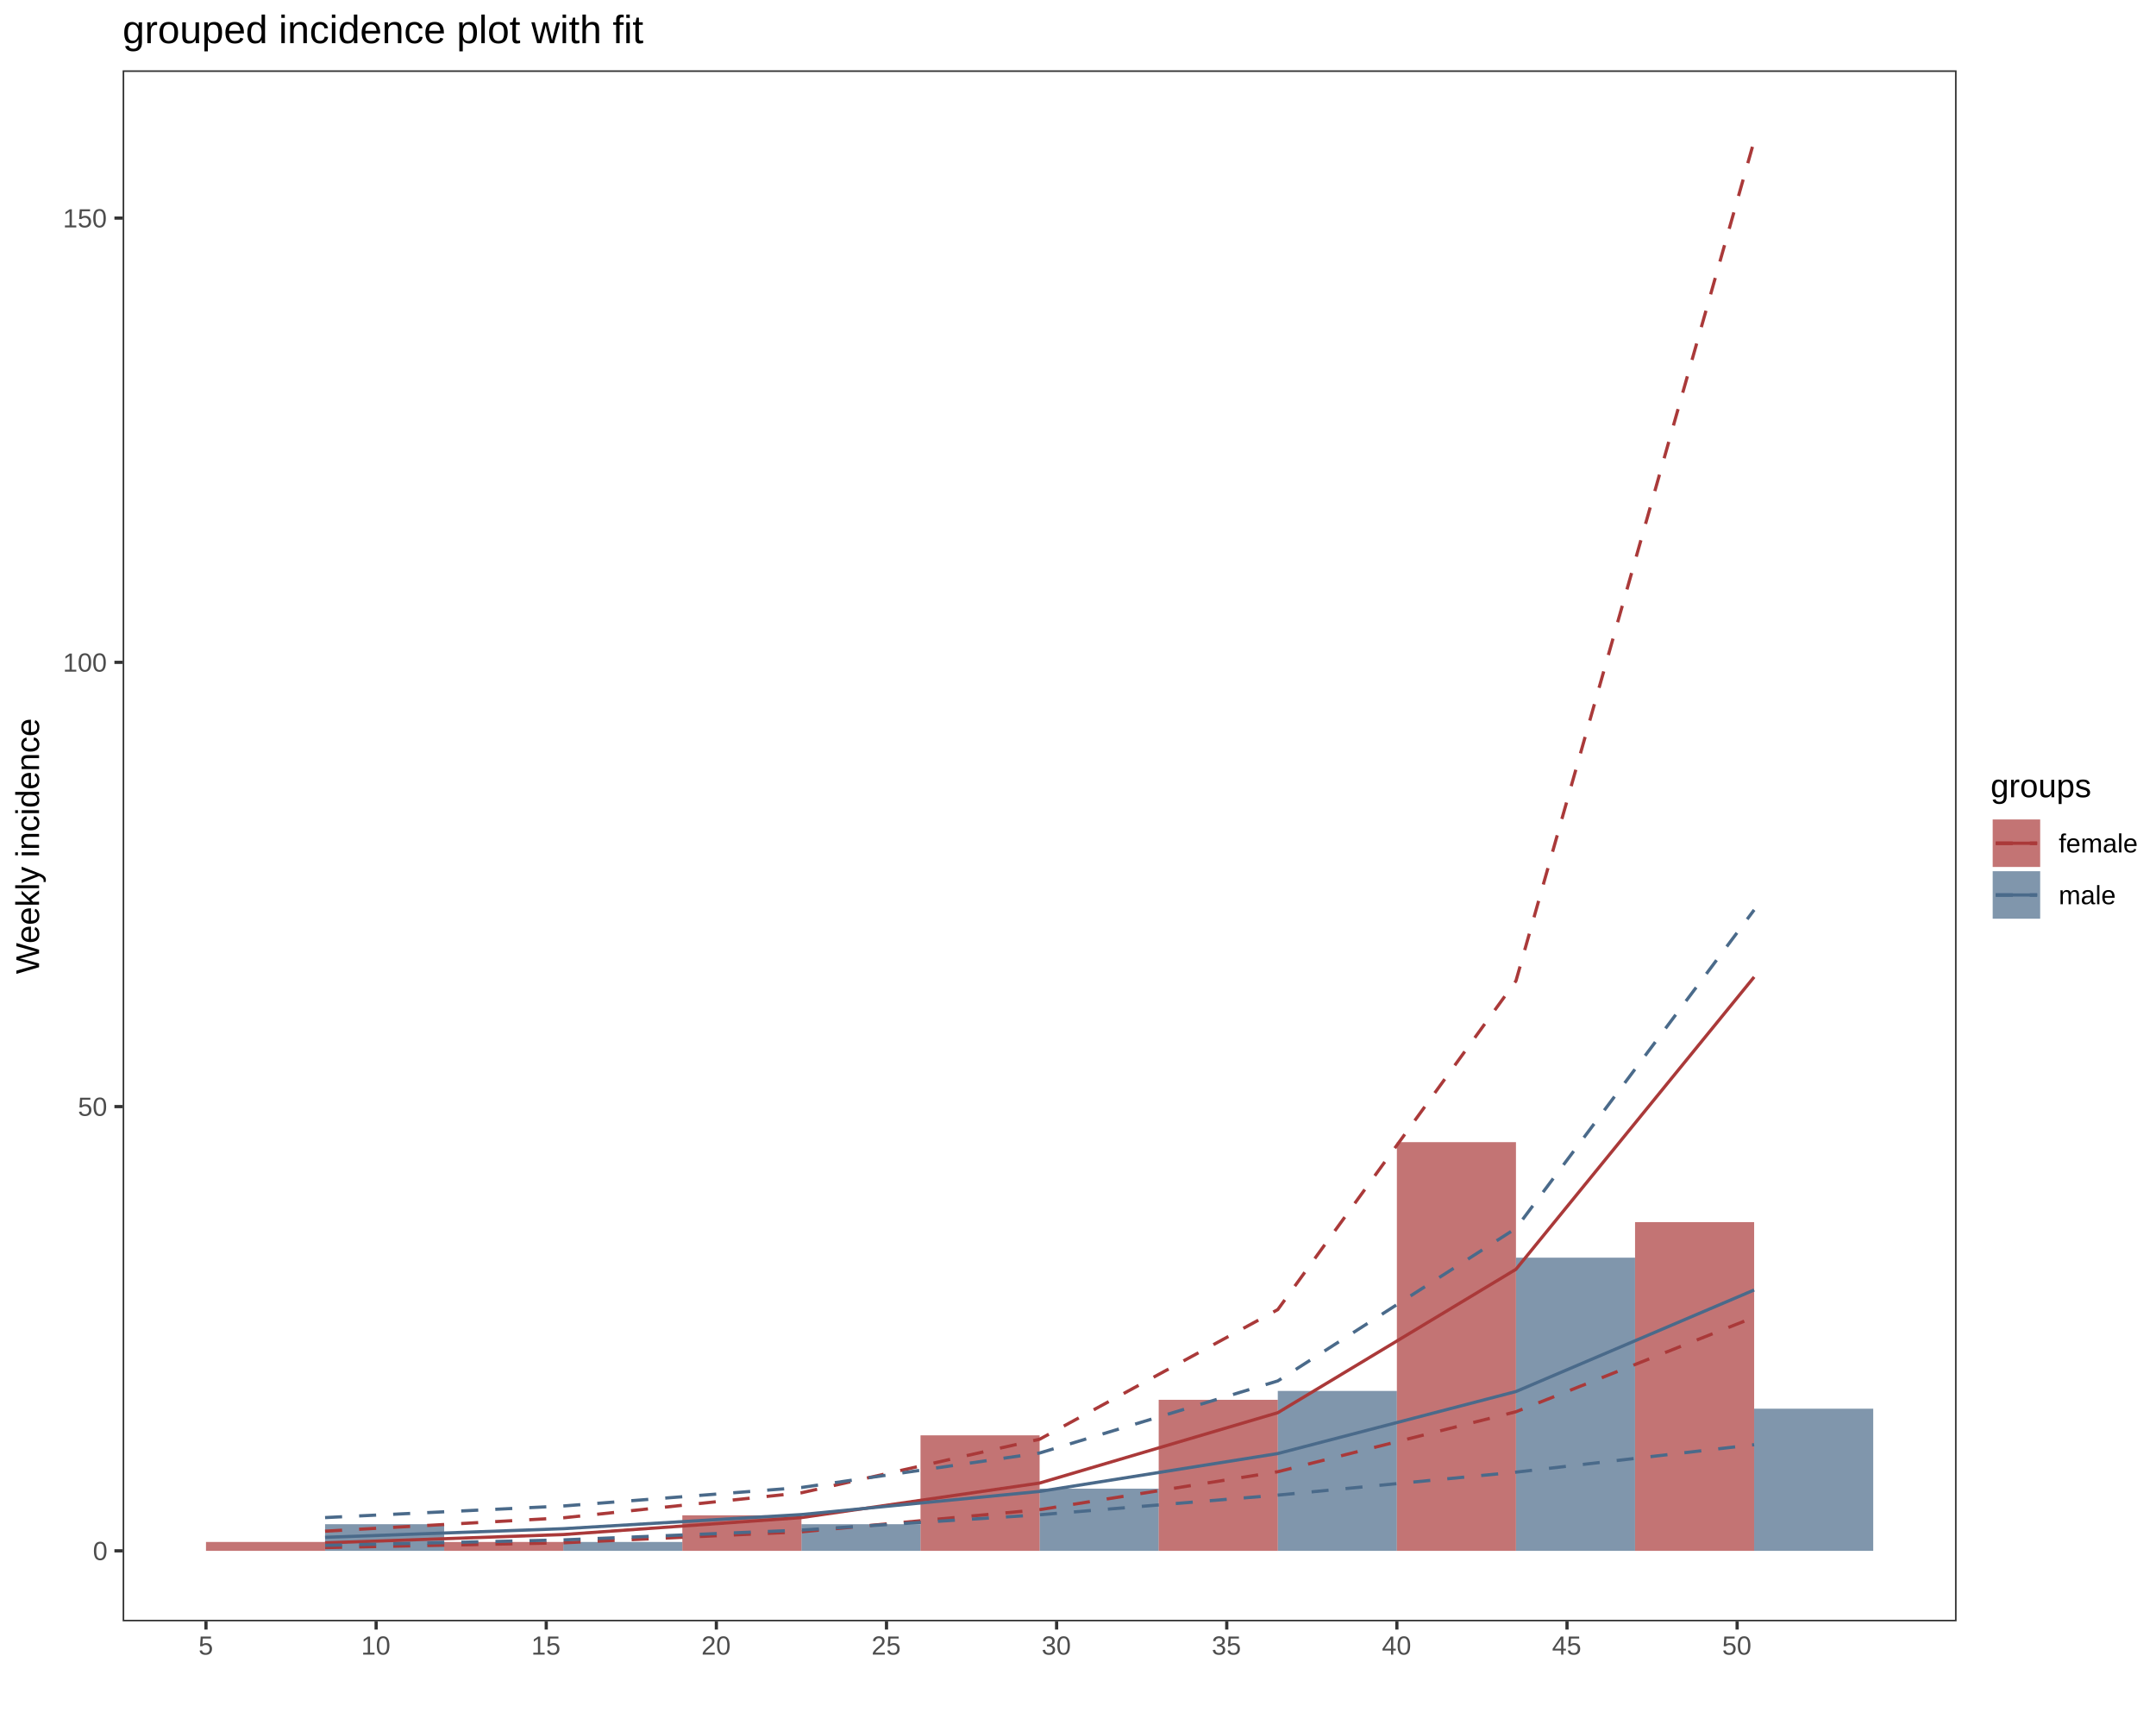
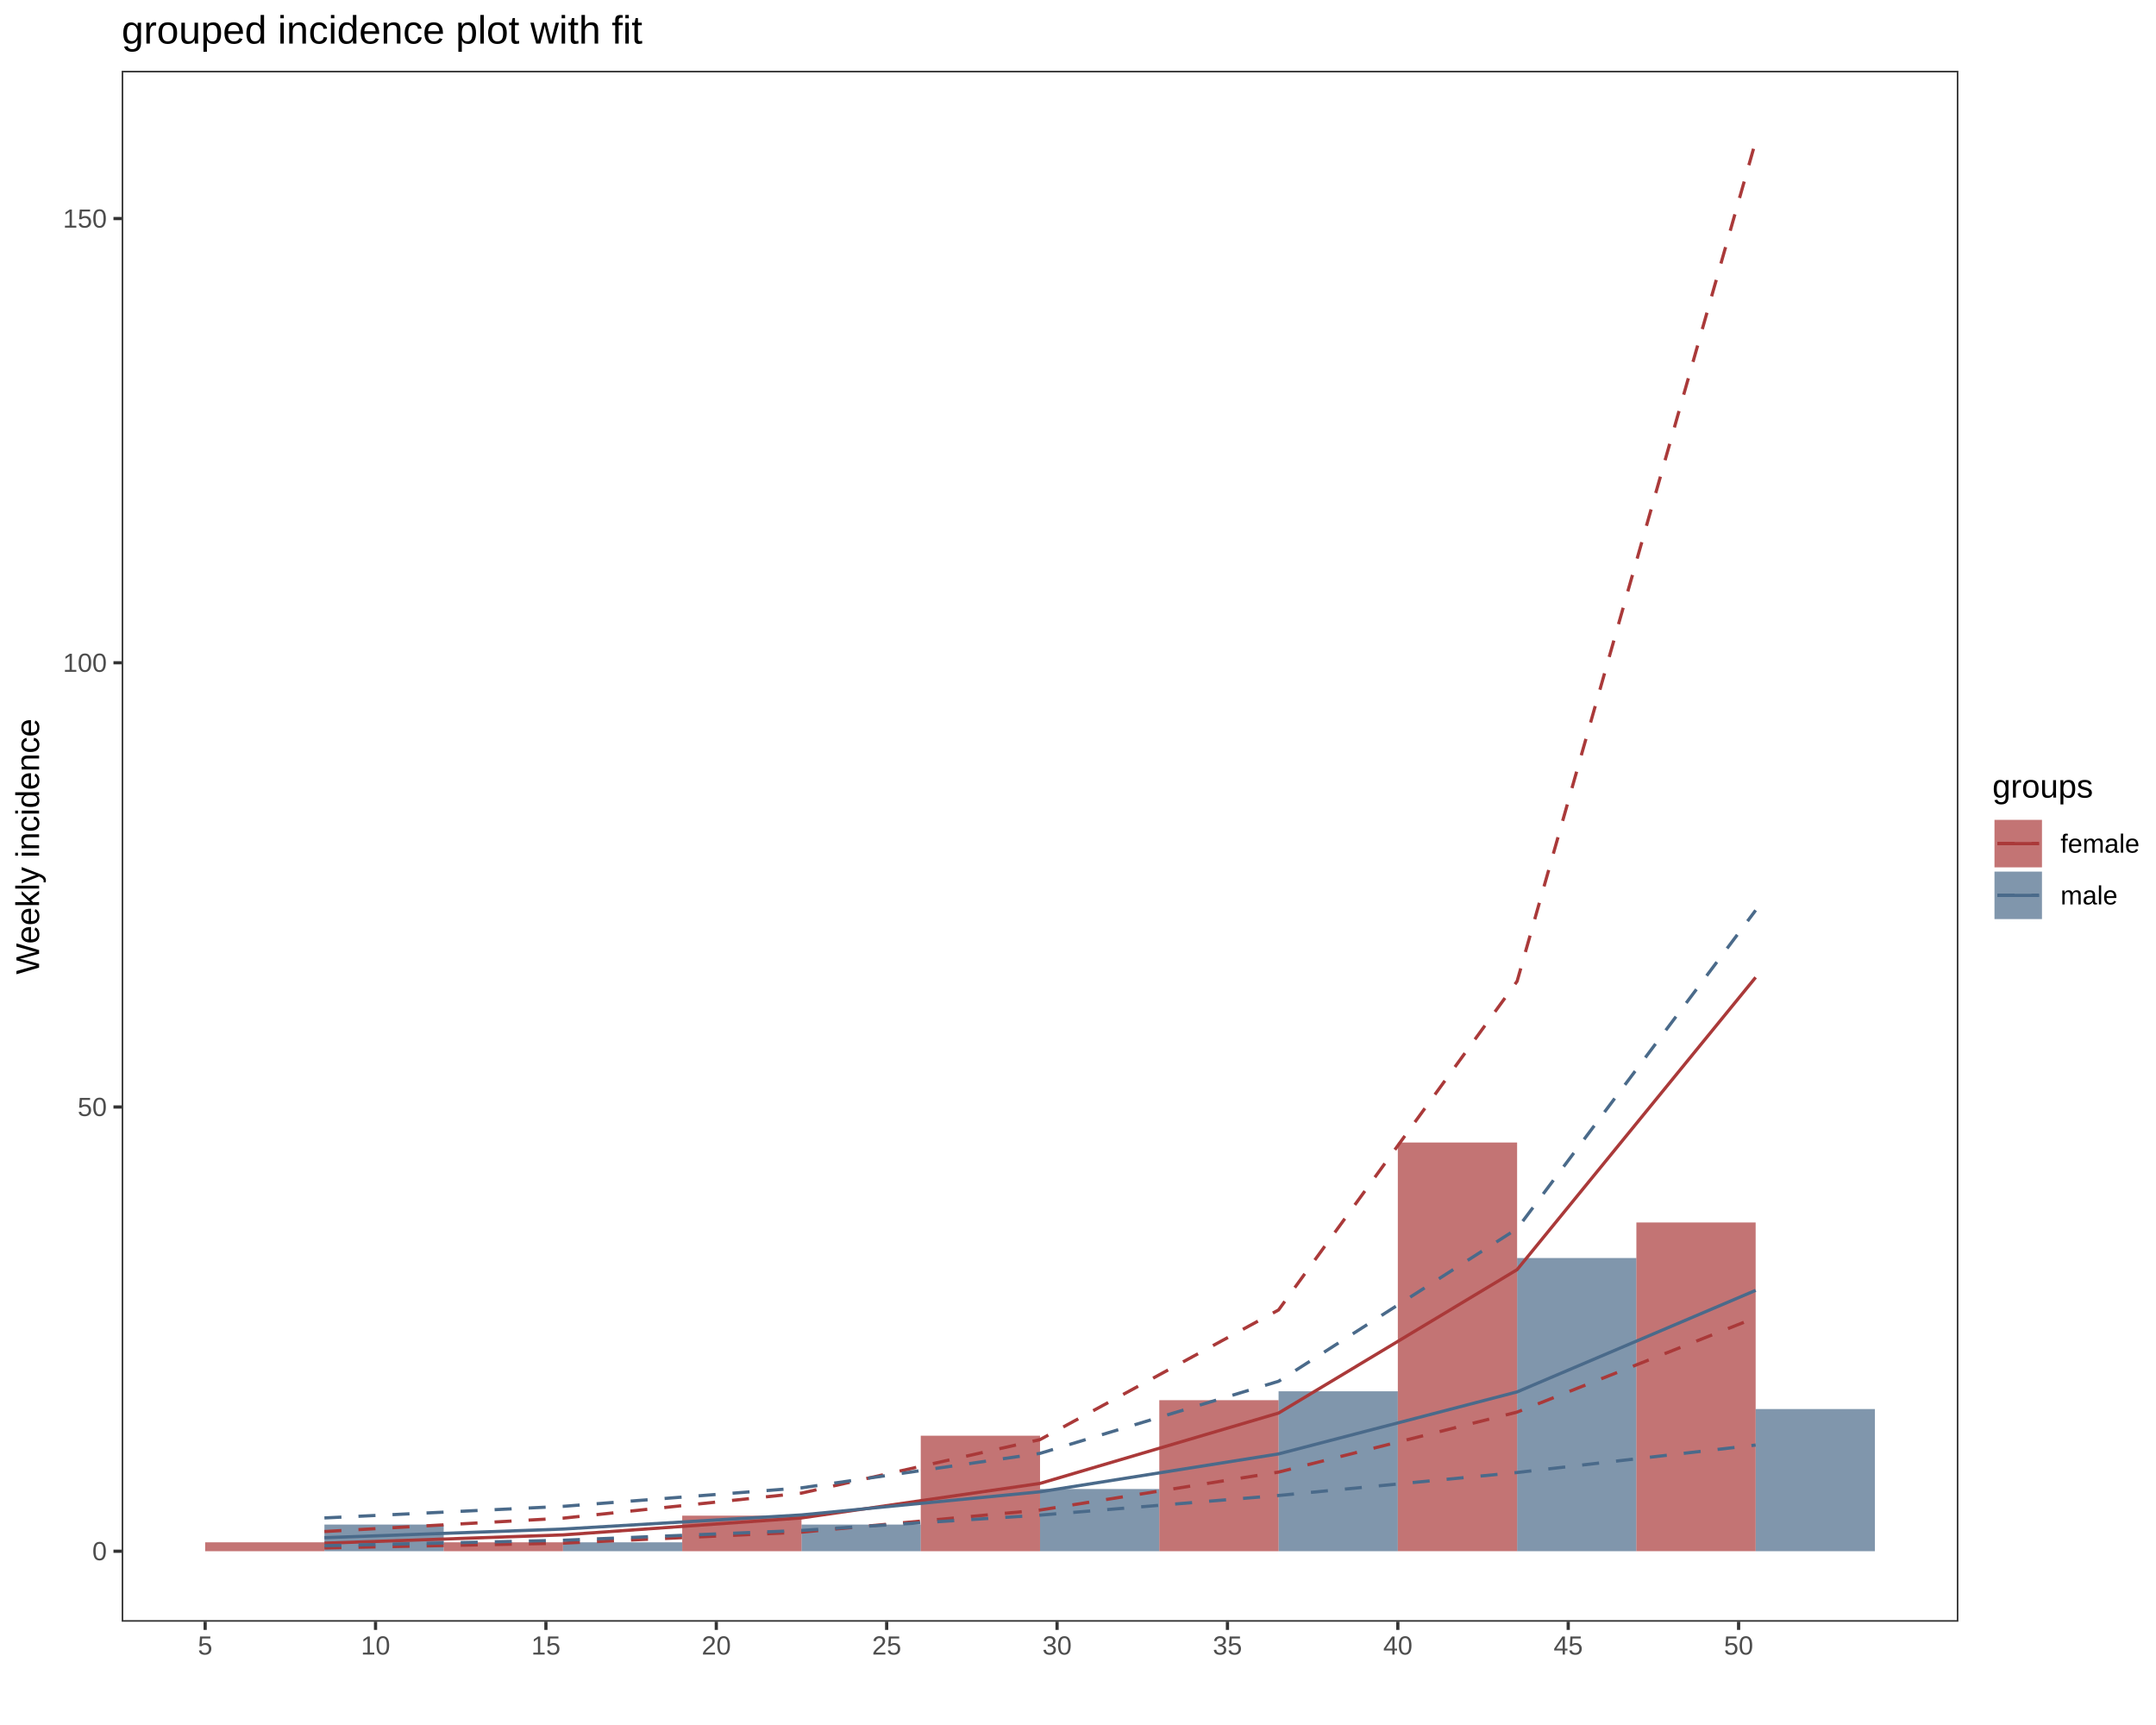
<svg xmlns="http://www.w3.org/2000/svg" viewBox="0 0 720.00 576.00">
  <defs>
    <style type="text/css">
    line, polyline, path, rect, circle {
      fill: none;
      stroke: #000000;
      stroke-linecap: round;
      stroke-linejoin: round;
      stroke-miterlimit: 10.00;
    }
  </style>
  </defs>
  <rect width="100%" height="100%" style="stroke: none; fill: #FFFFFF;" />
  <rect x="0.00" y="0.00" width="720.00" height="576.00" style="stroke-width: 1.07; stroke: #FFFFFF; fill: #FFFFFF;" />
  <defs>
-     <clipPath id="cpNDAuOTUzNHw2NTMuNDA5fDU0MS4zOTF8MjMuNDc2Nw==">
-       <rect x="40.95" y="23.48" width="612.46" height="517.91" />
+     <clipPath id="cpNDAuNjMwOXw2NTQuMDF8NTQxLjUwN3wyMy42MjY1">
+       <rect x="40.63" y="23.63" width="613.38" height="517.88" />
    </clipPath>
  </defs>
-   <rect x="40.95" y="23.48" width="612.46" height="517.91" style="stroke-width: 1.07; stroke: none; fill: #FFFFFF;" clip-path="url(#cpNDAuOTUzNHw2NTMuNDA5fDU0MS4zOTF8MjMuNDc2Nw==)" />
-   <rect x="108.56" y="508.95" width="39.77" height="8.90" style="stroke-width: 1.07; stroke: none; stroke-linecap: butt; fill: #4A6A8A; fill-opacity: 0.70;" clip-path="url(#cpNDAuOTUzNHw2NTMuNDA5fDU0MS4zOTF8MjMuNDc2Nw==)" />
-   <rect x="68.79" y="514.88" width="39.77" height="2.97" style="stroke-width: 1.07; stroke: none; stroke-linecap: butt; fill: #AA3939; fill-opacity: 0.70;" clip-path="url(#cpNDAuOTUzNHw2NTMuNDA5fDU0MS4zOTF8MjMuNDc2Nw==)" />
-   <rect x="188.10" y="514.88" width="39.77" height="2.97" style="stroke-width: 1.07; stroke: none; stroke-linecap: butt; fill: #4A6A8A; fill-opacity: 0.70;" clip-path="url(#cpNDAuOTUzNHw2NTMuNDA5fDU0MS4zOTF8MjMuNDc2Nw==)" />
-   <rect x="148.33" y="514.88" width="39.77" height="2.97" style="stroke-width: 1.07; stroke: none; stroke-linecap: butt; fill: #AA3939; fill-opacity: 0.70;" clip-path="url(#cpNDAuOTUzNHw2NTMuNDA5fDU0MS4zOTF8MjMuNDc2Nw==)" />
-   <rect x="267.64" y="508.95" width="39.77" height="8.90" style="stroke-width: 1.07; stroke: none; stroke-linecap: butt; fill: #4A6A8A; fill-opacity: 0.70;" clip-path="url(#cpNDAuOTUzNHw2NTMuNDA5fDU0MS4zOTF8MjMuNDc2Nw==)" />
-   <rect x="227.87" y="505.98" width="39.77" height="11.87" style="stroke-width: 1.07; stroke: none; stroke-linecap: butt; fill: #AA3939; fill-opacity: 0.70;" clip-path="url(#cpNDAuOTUzNHw2NTMuNDA5fDU0MS4zOTF8MjMuNDc2Nw==)" />
-   <rect x="347.18" y="497.08" width="39.77" height="20.77" style="stroke-width: 1.07; stroke: none; stroke-linecap: butt; fill: #4A6A8A; fill-opacity: 0.70;" clip-path="url(#cpNDAuOTUzNHw2NTMuNDA5fDU0MS4zOTF8MjMuNDc2Nw==)" />
-   <rect x="307.41" y="479.28" width="39.77" height="38.57" style="stroke-width: 1.07; stroke: none; stroke-linecap: butt; fill: #AA3939; fill-opacity: 0.70;" clip-path="url(#cpNDAuOTUzNHw2NTMuNDA5fDU0MS4zOTF8MjMuNDc2Nw==)" />
-   <rect x="426.72" y="464.45" width="39.77" height="53.40" style="stroke-width: 1.07; stroke: none; stroke-linecap: butt; fill: #4A6A8A; fill-opacity: 0.70;" clip-path="url(#cpNDAuOTUzNHw2NTMuNDA5fDU0MS4zOTF8MjMuNDc2Nw==)" />
-   <rect x="386.95" y="467.41" width="39.77" height="50.44" style="stroke-width: 1.07; stroke: none; stroke-linecap: butt; fill: #AA3939; fill-opacity: 0.70;" clip-path="url(#cpNDAuOTUzNHw2NTMuNDA5fDU0MS4zOTF8MjMuNDc2Nw==)" />
-   <rect x="506.26" y="419.95" width="39.77" height="97.90" style="stroke-width: 1.07; stroke: none; stroke-linecap: butt; fill: #4A6A8A; fill-opacity: 0.70;" clip-path="url(#cpNDAuOTUzNHw2NTMuNDA5fDU0MS4zOTF8MjMuNDc2Nw==)" />
-   <rect x="466.49" y="381.38" width="39.77" height="136.47" style="stroke-width: 1.07; stroke: none; stroke-linecap: butt; fill: #AA3939; fill-opacity: 0.70;" clip-path="url(#cpNDAuOTUzNHw2NTMuNDA5fDU0MS4zOTF8MjMuNDc2Nw==)" />
-   <rect x="585.80" y="470.38" width="39.77" height="47.47" style="stroke-width: 1.07; stroke: none; stroke-linecap: butt; fill: #4A6A8A; fill-opacity: 0.70;" clip-path="url(#cpNDAuOTUzNHw2NTMuNDA5fDU0MS4zOTF8MjMuNDc2Nw==)" />
-   <rect x="546.03" y="408.08" width="39.77" height="109.77" style="stroke-width: 1.07; stroke: none; stroke-linecap: butt; fill: #AA3939; fill-opacity: 0.70;" clip-path="url(#cpNDAuOTUzNHw2NTMuNDA5fDU0MS4zOTF8MjMuNDc2Nw==)" />
-   <polyline points="108.56,515.18 188.10,512.40 267.64,506.74 347.18,495.21 426.72,471.72 506.26,423.83 585.80,326.22 " style="stroke-width: 1.07; stroke: #AA3939; stroke-linecap: butt;" clip-path="url(#cpNDAuOTUzNHw2NTMuNDA5fDU0MS4zOTF8MjMuNDc2Nw==)" />
-   <polyline points="108.56,513.33 188.10,510.45 267.64,505.73 347.18,498.01 426.72,485.36 506.26,464.65 585.80,430.74 " style="stroke-width: 1.07; stroke: #4A6A8A; stroke-linecap: butt;" clip-path="url(#cpNDAuOTUzNHw2NTMuNDA5fDU0MS4zOTF8MjMuNDc2Nw==)" />
-   <polyline points="108.56,516.76 188.10,515.16 267.64,511.49 347.18,504.10 426.72,491.43 506.26,471.40 585.80,439.85 " style="stroke-width: 1.07; stroke: #AA3939; stroke-dasharray: 5.69,5.69; stroke-linecap: butt;" clip-path="url(#cpNDAuOTUzNHw2NTMuNDA5fDU0MS4zOTF8MjMuNDc2Nw==)" />
-   <polyline points="108.56,516.01 188.10,514.19 267.64,510.91 347.18,505.80 426.72,499.24 506.26,491.57 585.80,482.40 " style="stroke-width: 1.07; stroke: #4A6A8A; stroke-dasharray: 5.69,5.69; stroke-linecap: butt;" clip-path="url(#cpNDAuOTUzNHw2NTMuNDA5fDU0MS4zOTF8MjMuNDc2Nw==)" />
-   <polyline points="108.56,511.28 188.10,506.82 267.64,498.46 347.18,480.58 426.72,437.29 506.26,327.53 585.80,47.02 " style="stroke-width: 1.07; stroke: #AA3939; stroke-dasharray: 5.69,5.69; stroke-linecap: butt;" clip-path="url(#cpNDAuOTUzNHw2NTMuNDA5fDU0MS4zOTF8MjMuNDc2Nw==)" />
-   <polyline points="108.56,506.74 188.10,502.87 267.64,496.69 347.18,485.18 426.72,461.11 506.26,410.16 585.80,303.83 " style="stroke-width: 1.07; stroke: #4A6A8A; stroke-dasharray: 5.69,5.69; stroke-linecap: butt;" clip-path="url(#cpNDAuOTUzNHw2NTMuNDA5fDU0MS4zOTF8MjMuNDc2Nw==)" />
-   <rect x="40.95" y="23.48" width="612.46" height="517.91" style="stroke-width: 1.07; stroke: #333333;" clip-path="url(#cpNDAuOTUzNHw2NTMuNDA5fDU0MS4zOTF8MjMuNDc2Nw==)" />
+   <rect x="40.63" y="23.63" width="613.38" height="517.88" style="stroke-width: 1.07; stroke: none; fill: #FFFFFF;" clip-path="url(#cpNDAuNjMwOXw2NTQuMDF8NTQxLjUwN3wyMy42MjY1)" />
+   <rect x="108.34" y="509.07" width="39.83" height="8.90" style="stroke-width: 1.07; stroke: none; stroke-linecap: butt; fill: #4A6A8A; fill-opacity: 0.70;" clip-path="url(#cpNDAuNjMwOXw2NTQuMDF8NTQxLjUwN3wyMy42MjY1)" />
+   <rect x="68.51" y="515.00" width="39.83" height="2.97" style="stroke-width: 1.07; stroke: none; stroke-linecap: butt; fill: #AA3939; fill-opacity: 0.70;" clip-path="url(#cpNDAuNjMwOXw2NTQuMDF8NTQxLjUwN3wyMy42MjY1)" />
+   <rect x="188.00" y="515.00" width="39.83" height="2.97" style="stroke-width: 1.07; stroke: none; stroke-linecap: butt; fill: #4A6A8A; fill-opacity: 0.70;" clip-path="url(#cpNDAuNjMwOXw2NTQuMDF8NTQxLjUwN3wyMy42MjY1)" />
+   <rect x="148.17" y="515.00" width="39.83" height="2.97" style="stroke-width: 1.07; stroke: none; stroke-linecap: butt; fill: #AA3939; fill-opacity: 0.70;" clip-path="url(#cpNDAuNjMwOXw2NTQuMDF8NTQxLjUwN3wyMy42MjY1)" />
+   <rect x="267.66" y="509.07" width="39.83" height="8.90" style="stroke-width: 1.07; stroke: none; stroke-linecap: butt; fill: #4A6A8A; fill-opacity: 0.70;" clip-path="url(#cpNDAuNjMwOXw2NTQuMDF8NTQxLjUwN3wyMy42MjY1)" />
+   <rect x="227.83" y="506.10" width="39.83" height="11.87" style="stroke-width: 1.07; stroke: none; stroke-linecap: butt; fill: #AA3939; fill-opacity: 0.70;" clip-path="url(#cpNDAuNjMwOXw2NTQuMDF8NTQxLjUwN3wyMy42MjY1)" />
+   <rect x="347.32" y="497.20" width="39.83" height="20.77" style="stroke-width: 1.07; stroke: none; stroke-linecap: butt; fill: #4A6A8A; fill-opacity: 0.70;" clip-path="url(#cpNDAuNjMwOXw2NTQuMDF8NTQxLjUwN3wyMy42MjY1)" />
+   <rect x="307.49" y="479.40" width="39.83" height="38.57" style="stroke-width: 1.07; stroke: none; stroke-linecap: butt; fill: #AA3939; fill-opacity: 0.70;" clip-path="url(#cpNDAuNjMwOXw2NTQuMDF8NTQxLjUwN3wyMy42MjY1)" />
+   <rect x="426.98" y="464.57" width="39.83" height="53.40" style="stroke-width: 1.07; stroke: none; stroke-linecap: butt; fill: #4A6A8A; fill-opacity: 0.70;" clip-path="url(#cpNDAuNjMwOXw2NTQuMDF8NTQxLjUwN3wyMy42MjY1)" />
+   <rect x="387.15" y="467.54" width="39.83" height="50.43" style="stroke-width: 1.07; stroke: none; stroke-linecap: butt; fill: #AA3939; fill-opacity: 0.70;" clip-path="url(#cpNDAuNjMwOXw2NTQuMDF8NTQxLjUwN3wyMy42MjY1)" />
+   <rect x="506.64" y="420.07" width="39.83" height="97.90" style="stroke-width: 1.07; stroke: none; stroke-linecap: butt; fill: #4A6A8A; fill-opacity: 0.70;" clip-path="url(#cpNDAuNjMwOXw2NTQuMDF8NTQxLjUwN3wyMy42MjY1)" />
+   <rect x="466.81" y="381.50" width="39.83" height="136.46" style="stroke-width: 1.07; stroke: none; stroke-linecap: butt; fill: #AA3939; fill-opacity: 0.70;" clip-path="url(#cpNDAuNjMwOXw2NTQuMDF8NTQxLjUwN3wyMy42MjY1)" />
+   <rect x="586.30" y="470.50" width="39.83" height="47.47" style="stroke-width: 1.07; stroke: none; stroke-linecap: butt; fill: #4A6A8A; fill-opacity: 0.70;" clip-path="url(#cpNDAuNjMwOXw2NTQuMDF8NTQxLjUwN3wyMy42MjY1)" />
+   <rect x="546.47" y="408.20" width="39.83" height="109.76" style="stroke-width: 1.07; stroke: none; stroke-linecap: butt; fill: #AA3939; fill-opacity: 0.70;" clip-path="url(#cpNDAuNjMwOXw2NTQuMDF8NTQxLjUwN3wyMy42MjY1)" />
+   <polyline points="108.34,515.29 188.00,512.52 267.66,506.86 347.32,495.33 426.98,471.84 506.64,423.95 586.30,326.35 " style="stroke-width: 1.07; stroke: #AA3939; stroke-linecap: butt;" clip-path="url(#cpNDAuNjMwOXw2NTQuMDF8NTQxLjUwN3wyMy42MjY1)" />
+   <polyline points="108.34,513.45 188.00,510.57 267.66,505.85 347.32,498.13 426.98,485.48 506.64,464.77 586.30,430.87 " style="stroke-width: 1.07; stroke: #4A6A8A; stroke-linecap: butt;" clip-path="url(#cpNDAuNjMwOXw2NTQuMDF8NTQxLjUwN3wyMy42MjY1)" />
+   <polyline points="108.34,516.88 188.00,515.28 267.66,511.61 347.32,504.22 426.98,491.55 506.64,471.52 586.30,439.98 " style="stroke-width: 1.07; stroke: #AA3939; stroke-dasharray: 5.69,5.69; stroke-linecap: butt;" clip-path="url(#cpNDAuNjMwOXw2NTQuMDF8NTQxLjUwN3wyMy42MjY1)" />
+   <polyline points="108.34,516.13 188.00,514.31 267.66,511.03 347.32,505.92 426.98,499.36 506.64,491.69 586.30,482.52 " style="stroke-width: 1.07; stroke: #4A6A8A; stroke-dasharray: 5.69,5.69; stroke-linecap: butt;" clip-path="url(#cpNDAuNjMwOXw2NTQuMDF8NTQxLjUwN3wyMy42MjY1)" />
+   <polyline points="108.34,511.40 188.00,506.94 267.66,498.57 347.32,480.70 426.98,437.41 506.64,327.66 586.30,47.17 " style="stroke-width: 1.07; stroke: #AA3939; stroke-dasharray: 5.69,5.69; stroke-linecap: butt;" clip-path="url(#cpNDAuNjMwOXw2NTQuMDF8NTQxLjUwN3wyMy42MjY1)" />
+   <polyline points="108.34,506.86 188.00,502.99 267.66,496.81 347.32,485.30 426.98,461.23 506.64,410.29 586.30,303.96 " style="stroke-width: 1.07; stroke: #4A6A8A; stroke-dasharray: 5.69,5.69; stroke-linecap: butt;" clip-path="url(#cpNDAuNjMwOXw2NTQuMDF8NTQxLjUwN3wyMy42MjY1)" />
+   <rect x="40.63" y="23.63" width="613.38" height="517.88" style="stroke-width: 1.07; stroke: #333333;" clip-path="url(#cpNDAuNjMwOXw2NTQuMDF8NTQxLjUwN3wyMy42MjY1)" />
  <defs>
    <clipPath id="cpMHw3MjB8NTc2fDA=">
      <rect x="0.00" y="0.00" width="720.00" height="576.00" />
    </clipPath>
  </defs>
  <g clip-path="url(#cpMHw3MjB8NTc2fDA=)">
-     <text x="31.02" y="520.94" style="font-size: 8.80px; fill: #4D4D4D; font-family: Liberation Sans;" textLength="5.01px" lengthAdjust="spacingAndGlyphs">0</text>
+     <text x="30.81" y="520.99" style="font-size: 8.80px; fill: #4D4D4D; font-family: Liberation Sans;" textLength="4.89px" lengthAdjust="spacingAndGlyphs">0</text>
  </g>
  <g clip-path="url(#cpMHw3MjB8NTc2fDA=)">
-     <text x="26.01" y="372.60" style="font-size: 8.80px; fill: #4D4D4D; font-family: Liberation Sans;" textLength="10.01px" lengthAdjust="spacingAndGlyphs">50</text>
+     <text x="25.91" y="372.66" style="font-size: 8.80px; fill: #4D4D4D; font-family: Liberation Sans;" textLength="9.79px" lengthAdjust="spacingAndGlyphs">50</text>
  </g>
  <g clip-path="url(#cpMHw3MjB8NTc2fDA=)">
-     <text x="21.01" y="224.27" style="font-size: 8.80px; fill: #4D4D4D; font-family: Liberation Sans;" textLength="15.02px" lengthAdjust="spacingAndGlyphs">100</text>
+     <text x="21.02" y="224.34" style="font-size: 8.80px; fill: #4D4D4D; font-family: Liberation Sans;" textLength="14.68px" lengthAdjust="spacingAndGlyphs">100</text>
  </g>
  <g clip-path="url(#cpMHw3MjB8NTc2fDA=)">
-     <text x="21.01" y="75.93" style="font-size: 8.80px; fill: #4D4D4D; font-family: Liberation Sans;" textLength="15.02px" lengthAdjust="spacingAndGlyphs">150</text>
+     <text x="21.02" y="76.01" style="font-size: 8.80px; fill: #4D4D4D; font-family: Liberation Sans;" textLength="14.68px" lengthAdjust="spacingAndGlyphs">150</text>
  </g>
-   <polyline points="38.21,517.85 40.95,517.85 " style="stroke-width: 1.07; stroke: #333333; stroke-linecap: butt;" clip-path="url(#cpMHw3MjB8NTc2fDA=)" />
-   <polyline points="38.21,369.51 40.95,369.51 " style="stroke-width: 1.07; stroke: #333333; stroke-linecap: butt;" clip-path="url(#cpMHw3MjB8NTc2fDA=)" />
-   <polyline points="38.21,221.17 40.95,221.17 " style="stroke-width: 1.07; stroke: #333333; stroke-linecap: butt;" clip-path="url(#cpMHw3MjB8NTc2fDA=)" />
-   <polyline points="38.21,72.83 40.95,72.83 " style="stroke-width: 1.07; stroke: #333333; stroke-linecap: butt;" clip-path="url(#cpMHw3MjB8NTc2fDA=)" />
-   <polyline points="68.79,544.13 68.79,541.39 " style="stroke-width: 1.07; stroke: #333333; stroke-linecap: butt;" clip-path="url(#cpMHw3MjB8NTc2fDA=)" />
-   <polyline points="125.61,544.13 125.61,541.39 " style="stroke-width: 1.07; stroke: #333333; stroke-linecap: butt;" clip-path="url(#cpMHw3MjB8NTc2fDA=)" />
-   <polyline points="182.42,544.13 182.42,541.39 " style="stroke-width: 1.07; stroke: #333333; stroke-linecap: butt;" clip-path="url(#cpMHw3MjB8NTc2fDA=)" />
-   <polyline points="239.23,544.13 239.23,541.39 " style="stroke-width: 1.07; stroke: #333333; stroke-linecap: butt;" clip-path="url(#cpMHw3MjB8NTc2fDA=)" />
-   <polyline points="296.05,544.13 296.05,541.39 " style="stroke-width: 1.07; stroke: #333333; stroke-linecap: butt;" clip-path="url(#cpMHw3MjB8NTc2fDA=)" />
-   <polyline points="352.86,544.13 352.86,541.39 " style="stroke-width: 1.07; stroke: #333333; stroke-linecap: butt;" clip-path="url(#cpMHw3MjB8NTc2fDA=)" />
-   <polyline points="409.68,544.13 409.68,541.39 " style="stroke-width: 1.07; stroke: #333333; stroke-linecap: butt;" clip-path="url(#cpMHw3MjB8NTc2fDA=)" />
-   <polyline points="466.49,544.13 466.49,541.39 " style="stroke-width: 1.07; stroke: #333333; stroke-linecap: butt;" clip-path="url(#cpMHw3MjB8NTc2fDA=)" />
-   <polyline points="523.31,544.13 523.31,541.39 " style="stroke-width: 1.07; stroke: #333333; stroke-linecap: butt;" clip-path="url(#cpMHw3MjB8NTc2fDA=)" />
-   <polyline points="580.12,544.13 580.12,541.39 " style="stroke-width: 1.07; stroke: #333333; stroke-linecap: butt;" clip-path="url(#cpMHw3MjB8NTc2fDA=)" />
+   <polyline points="37.89,517.97 40.63,517.97 " style="stroke-width: 1.07; stroke: #333333; stroke-linecap: butt;" clip-path="url(#cpMHw3MjB8NTc2fDA=)" />
+   <polyline points="37.89,369.64 40.63,369.64 " style="stroke-width: 1.07; stroke: #333333; stroke-linecap: butt;" clip-path="url(#cpMHw3MjB8NTc2fDA=)" />
+   <polyline points="37.89,221.31 40.63,221.31 " style="stroke-width: 1.07; stroke: #333333; stroke-linecap: butt;" clip-path="url(#cpMHw3MjB8NTc2fDA=)" />
+   <polyline points="37.89,72.98 40.63,72.98 " style="stroke-width: 1.07; stroke: #333333; stroke-linecap: butt;" clip-path="url(#cpMHw3MjB8NTc2fDA=)" />
+   <polyline points="68.51,544.25 68.51,541.51 " style="stroke-width: 1.07; stroke: #333333; stroke-linecap: butt;" clip-path="url(#cpMHw3MjB8NTc2fDA=)" />
+   <polyline points="125.41,544.25 125.41,541.51 " style="stroke-width: 1.07; stroke: #333333; stroke-linecap: butt;" clip-path="url(#cpMHw3MjB8NTc2fDA=)" />
+   <polyline points="182.31,544.25 182.31,541.51 " style="stroke-width: 1.07; stroke: #333333; stroke-linecap: butt;" clip-path="url(#cpMHw3MjB8NTc2fDA=)" />
+   <polyline points="239.21,544.25 239.21,541.51 " style="stroke-width: 1.07; stroke: #333333; stroke-linecap: butt;" clip-path="url(#cpMHw3MjB8NTc2fDA=)" />
+   <polyline points="296.11,544.25 296.11,541.51 " style="stroke-width: 1.07; stroke: #333333; stroke-linecap: butt;" clip-path="url(#cpMHw3MjB8NTc2fDA=)" />
+   <polyline points="353.01,544.25 353.01,541.51 " style="stroke-width: 1.07; stroke: #333333; stroke-linecap: butt;" clip-path="url(#cpMHw3MjB8NTc2fDA=)" />
+   <polyline points="409.91,544.25 409.91,541.51 " style="stroke-width: 1.07; stroke: #333333; stroke-linecap: butt;" clip-path="url(#cpMHw3MjB8NTc2fDA=)" />
+   <polyline points="466.81,544.25 466.81,541.51 " style="stroke-width: 1.07; stroke: #333333; stroke-linecap: butt;" clip-path="url(#cpMHw3MjB8NTc2fDA=)" />
+   <polyline points="523.71,544.25 523.71,541.51 " style="stroke-width: 1.07; stroke: #333333; stroke-linecap: butt;" clip-path="url(#cpMHw3MjB8NTc2fDA=)" />
+   <polyline points="580.61,544.25 580.61,541.51 " style="stroke-width: 1.07; stroke: #333333; stroke-linecap: butt;" clip-path="url(#cpMHw3MjB8NTc2fDA=)" />
  <g clip-path="url(#cpMHw3MjB8NTc2fDA=)">
-     <text x="66.29" y="552.51" style="font-size: 8.80px; fill: #4D4D4D; font-family: Liberation Sans;" textLength="5.01px" lengthAdjust="spacingAndGlyphs">5</text>
+     <text x="66.06" y="552.49" style="font-size: 8.80px; fill: #4D4D4D; font-family: Liberation Sans;" textLength="4.89px" lengthAdjust="spacingAndGlyphs">5</text>
  </g>
  <g clip-path="url(#cpMHw3MjB8NTc2fDA=)">
-     <text x="120.60" y="552.51" style="font-size: 8.80px; fill: #4D4D4D; font-family: Liberation Sans;" textLength="10.01px" lengthAdjust="spacingAndGlyphs">10</text>
+     <text x="120.52" y="552.49" style="font-size: 8.80px; fill: #4D4D4D; font-family: Liberation Sans;" textLength="9.79px" lengthAdjust="spacingAndGlyphs">10</text>
  </g>
  <g clip-path="url(#cpMHw3MjB8NTc2fDA=)">
-     <text x="177.42" y="552.51" style="font-size: 8.80px; fill: #4D4D4D; font-family: Liberation Sans;" textLength="10.01px" lengthAdjust="spacingAndGlyphs">15</text>
+     <text x="177.42" y="552.49" style="font-size: 8.80px; fill: #4D4D4D; font-family: Liberation Sans;" textLength="9.79px" lengthAdjust="spacingAndGlyphs">15</text>
  </g>
  <g clip-path="url(#cpMHw3MjB8NTc2fDA=)">
-     <text x="234.23" y="552.51" style="font-size: 8.80px; fill: #4D4D4D; font-family: Liberation Sans;" textLength="10.01px" lengthAdjust="spacingAndGlyphs">20</text>
+     <text x="234.32" y="552.49" style="font-size: 8.80px; fill: #4D4D4D; font-family: Liberation Sans;" textLength="9.79px" lengthAdjust="spacingAndGlyphs">20</text>
  </g>
  <g clip-path="url(#cpMHw3MjB8NTc2fDA=)">
-     <text x="291.04" y="552.51" style="font-size: 8.80px; fill: #4D4D4D; font-family: Liberation Sans;" textLength="10.01px" lengthAdjust="spacingAndGlyphs">25</text>
+     <text x="291.22" y="552.49" style="font-size: 8.80px; fill: #4D4D4D; font-family: Liberation Sans;" textLength="9.79px" lengthAdjust="spacingAndGlyphs">25</text>
  </g>
  <g clip-path="url(#cpMHw3MjB8NTc2fDA=)">
-     <text x="347.86" y="552.51" style="font-size: 8.80px; fill: #4D4D4D; font-family: Liberation Sans;" textLength="10.01px" lengthAdjust="spacingAndGlyphs">30</text>
+     <text x="348.12" y="552.49" style="font-size: 8.80px; fill: #4D4D4D; font-family: Liberation Sans;" textLength="9.79px" lengthAdjust="spacingAndGlyphs">30</text>
  </g>
  <g clip-path="url(#cpMHw3MjB8NTc2fDA=)">
-     <text x="404.67" y="552.51" style="font-size: 8.80px; fill: #4D4D4D; font-family: Liberation Sans;" textLength="10.01px" lengthAdjust="spacingAndGlyphs">35</text>
+     <text x="405.02" y="552.49" style="font-size: 8.80px; fill: #4D4D4D; font-family: Liberation Sans;" textLength="9.79px" lengthAdjust="spacingAndGlyphs">35</text>
  </g>
  <g clip-path="url(#cpMHw3MjB8NTc2fDA=)">
-     <text x="461.49" y="552.51" style="font-size: 8.80px; fill: #4D4D4D; font-family: Liberation Sans;" textLength="10.01px" lengthAdjust="spacingAndGlyphs">40</text>
+     <text x="461.92" y="552.49" style="font-size: 8.80px; fill: #4D4D4D; font-family: Liberation Sans;" textLength="9.79px" lengthAdjust="spacingAndGlyphs">40</text>
  </g>
  <g clip-path="url(#cpMHw3MjB8NTc2fDA=)">
-     <text x="518.30" y="552.51" style="font-size: 8.80px; fill: #4D4D4D; font-family: Liberation Sans;" textLength="10.01px" lengthAdjust="spacingAndGlyphs">45</text>
+     <text x="518.82" y="552.49" style="font-size: 8.80px; fill: #4D4D4D; font-family: Liberation Sans;" textLength="9.79px" lengthAdjust="spacingAndGlyphs">45</text>
  </g>
  <g clip-path="url(#cpMHw3MjB8NTc2fDA=)">
-     <text x="575.11" y="552.51" style="font-size: 8.80px; fill: #4D4D4D; font-family: Liberation Sans;" textLength="10.01px" lengthAdjust="spacingAndGlyphs">50</text>
+     <text x="575.71" y="552.49" style="font-size: 8.80px; fill: #4D4D4D; font-family: Liberation Sans;" textLength="9.79px" lengthAdjust="spacingAndGlyphs">50</text>
  </g>
  <g clip-path="url(#cpMHw3MjB8NTc2fDA=)">
-     <text transform="translate(13.04,325.23) rotate(-90)" style="font-size: 11.00px; font-family: Liberation Sans;" textLength="85.59px" lengthAdjust="spacingAndGlyphs">Weekly incidence</text>
+     <text transform="translate(13.05,325.36) rotate(-90)" style="font-size: 11.00px; font-family: Liberation Sans;" textLength="85.59px" lengthAdjust="spacingAndGlyphs">Weekly incidence</text>
  </g>
-   <rect x="664.75" y="257.39" width="49.77" height="50.09" style="stroke-width: 1.07; stroke: none; fill: #FFFFFF;" clip-path="url(#cpMHw3MjB8NTc2fDA=)" />
+   <rect x="665.35" y="257.52" width="49.17" height="50.10" style="stroke-width: 1.07; stroke: none; fill: #FFFFFF;" clip-path="url(#cpMHw3MjB8NTc2fDA=)" />
  <g clip-path="url(#cpMHw3MjB8NTc2fDA=)">
-     <text x="664.75" y="266.20" style="font-size: 11.00px; font-family: Liberation Sans;" textLength="33.63px" lengthAdjust="spacingAndGlyphs">groups</text>
+     <text x="665.35" y="266.33" style="font-size: 11.00px; font-family: Liberation Sans;" textLength="33.63px" lengthAdjust="spacingAndGlyphs">groups</text>
  </g>
-   <rect x="664.75" y="272.92" width="17.28" height="17.28" style="stroke-width: 1.07; stroke: none; fill: #FFFFFF;" clip-path="url(#cpMHw3MjB8NTc2fDA=)" />
-   <rect x="665.46" y="273.63" width="15.86" height="15.86" style="stroke-width: 1.07; stroke: none; stroke-linejoin: miter; fill: #AA3939; fill-opacity: 0.70;" clip-path="url(#cpMHw3MjB8NTc2fDA=)" />
-   <line x1="666.48" y1="281.56" x2="680.30" y2="281.56" style="stroke-width: 1.07; stroke: #AA3939; stroke-linecap: butt;" clip-path="url(#cpMHw3MjB8NTc2fDA=)" />
-   <line x1="666.48" y1="281.56" x2="680.30" y2="281.56" style="stroke-width: 1.07; stroke: #AA3939; stroke-dasharray: 5.69,5.69; stroke-linecap: butt;" clip-path="url(#cpMHw3MjB8NTc2fDA=)" />
-   <line x1="666.48" y1="281.56" x2="680.30" y2="281.56" style="stroke-width: 1.07; stroke: #AA3939; stroke-dasharray: 5.69,5.69; stroke-linecap: butt;" clip-path="url(#cpMHw3MjB8NTc2fDA=)" />
-   <rect x="664.75" y="290.20" width="17.28" height="17.28" style="stroke-width: 1.07; stroke: none; fill: #FFFFFF;" clip-path="url(#cpMHw3MjB8NTc2fDA=)" />
-   <rect x="665.46" y="290.91" width="15.86" height="15.86" style="stroke-width: 1.07; stroke: none; stroke-linejoin: miter; fill: #4A6A8A; fill-opacity: 0.70;" clip-path="url(#cpMHw3MjB8NTc2fDA=)" />
-   <line x1="666.48" y1="298.84" x2="680.30" y2="298.84" style="stroke-width: 1.07; stroke: #4A6A8A; stroke-linecap: butt;" clip-path="url(#cpMHw3MjB8NTc2fDA=)" />
-   <line x1="666.48" y1="298.84" x2="680.30" y2="298.84" style="stroke-width: 1.07; stroke: #4A6A8A; stroke-dasharray: 5.69,5.69; stroke-linecap: butt;" clip-path="url(#cpMHw3MjB8NTc2fDA=)" />
-   <line x1="666.48" y1="298.84" x2="680.30" y2="298.84" style="stroke-width: 1.07; stroke: #4A6A8A; stroke-dasharray: 5.69,5.69; stroke-linecap: butt;" clip-path="url(#cpMHw3MjB8NTc2fDA=)" />
+   <rect x="665.35" y="273.06" width="17.28" height="17.28" style="stroke-width: 1.07; stroke: none; fill: #FFFFFF;" clip-path="url(#cpMHw3MjB8NTc2fDA=)" />
+   <rect x="666.06" y="273.76" width="15.86" height="15.86" style="stroke-width: 1.07; stroke: none; stroke-linejoin: miter; fill: #AA3939; fill-opacity: 0.70;" clip-path="url(#cpMHw3MjB8NTc2fDA=)" />
+   <line x1="667.08" y1="281.70" x2="680.90" y2="281.70" style="stroke-width: 1.07; stroke: #AA3939; stroke-linecap: butt;" clip-path="url(#cpMHw3MjB8NTc2fDA=)" />
+   <line x1="667.08" y1="281.70" x2="680.90" y2="281.70" style="stroke-width: 1.07; stroke: #AA3939; stroke-dasharray: 5.69,5.69; stroke-linecap: butt;" clip-path="url(#cpMHw3MjB8NTc2fDA=)" />
+   <line x1="667.08" y1="281.70" x2="680.90" y2="281.70" style="stroke-width: 1.07; stroke: #AA3939; stroke-dasharray: 5.69,5.69; stroke-linecap: butt;" clip-path="url(#cpMHw3MjB8NTc2fDA=)" />
+   <rect x="665.35" y="290.34" width="17.28" height="17.28" style="stroke-width: 1.07; stroke: none; fill: #FFFFFF;" clip-path="url(#cpMHw3MjB8NTc2fDA=)" />
+   <rect x="666.06" y="291.04" width="15.86" height="15.86" style="stroke-width: 1.07; stroke: none; stroke-linejoin: miter; fill: #4A6A8A; fill-opacity: 0.70;" clip-path="url(#cpMHw3MjB8NTc2fDA=)" />
+   <line x1="667.08" y1="298.98" x2="680.90" y2="298.98" style="stroke-width: 1.07; stroke: #4A6A8A; stroke-linecap: butt;" clip-path="url(#cpMHw3MjB8NTc2fDA=)" />
+   <line x1="667.08" y1="298.98" x2="680.90" y2="298.98" style="stroke-width: 1.07; stroke: #4A6A8A; stroke-dasharray: 5.69,5.69; stroke-linecap: butt;" clip-path="url(#cpMHw3MjB8NTc2fDA=)" />
+   <line x1="667.08" y1="298.98" x2="680.90" y2="298.98" style="stroke-width: 1.07; stroke: #4A6A8A; stroke-dasharray: 5.69,5.69; stroke-linecap: butt;" clip-path="url(#cpMHw3MjB8NTc2fDA=)" />
  <g clip-path="url(#cpMHw3MjB8NTc2fDA=)">
-     <text x="687.51" y="284.65" style="font-size: 8.80px; font-family: Liberation Sans;" textLength="27.01px" lengthAdjust="spacingAndGlyphs">female</text>
+     <text x="688.11" y="284.72" style="font-size: 8.80px; font-family: Liberation Sans;" textLength="26.41px" lengthAdjust="spacingAndGlyphs">female</text>
  </g>
  <g clip-path="url(#cpMHw3MjB8NTc2fDA=)">
-     <text x="687.51" y="301.93" style="font-size: 8.80px; font-family: Liberation Sans;" textLength="19.51px" lengthAdjust="spacingAndGlyphs">male</text>
+     <text x="688.11" y="302.00" style="font-size: 8.80px; font-family: Liberation Sans;" textLength="19.07px" lengthAdjust="spacingAndGlyphs">male</text>
  </g>
  <g clip-path="url(#cpMHw3MjB8NTc2fDA=)">
-     <text x="40.95" y="14.42" style="font-size: 13.20px; font-family: Liberation Sans;" textLength="171.27px" lengthAdjust="spacingAndGlyphs">grouped incidence plot with fit</text>
+     <text x="40.63" y="14.56" style="font-size: 13.20px; font-family: Liberation Sans;" textLength="173.91px" lengthAdjust="spacingAndGlyphs">grouped incidence plot with fit</text>
  </g>
</svg>
